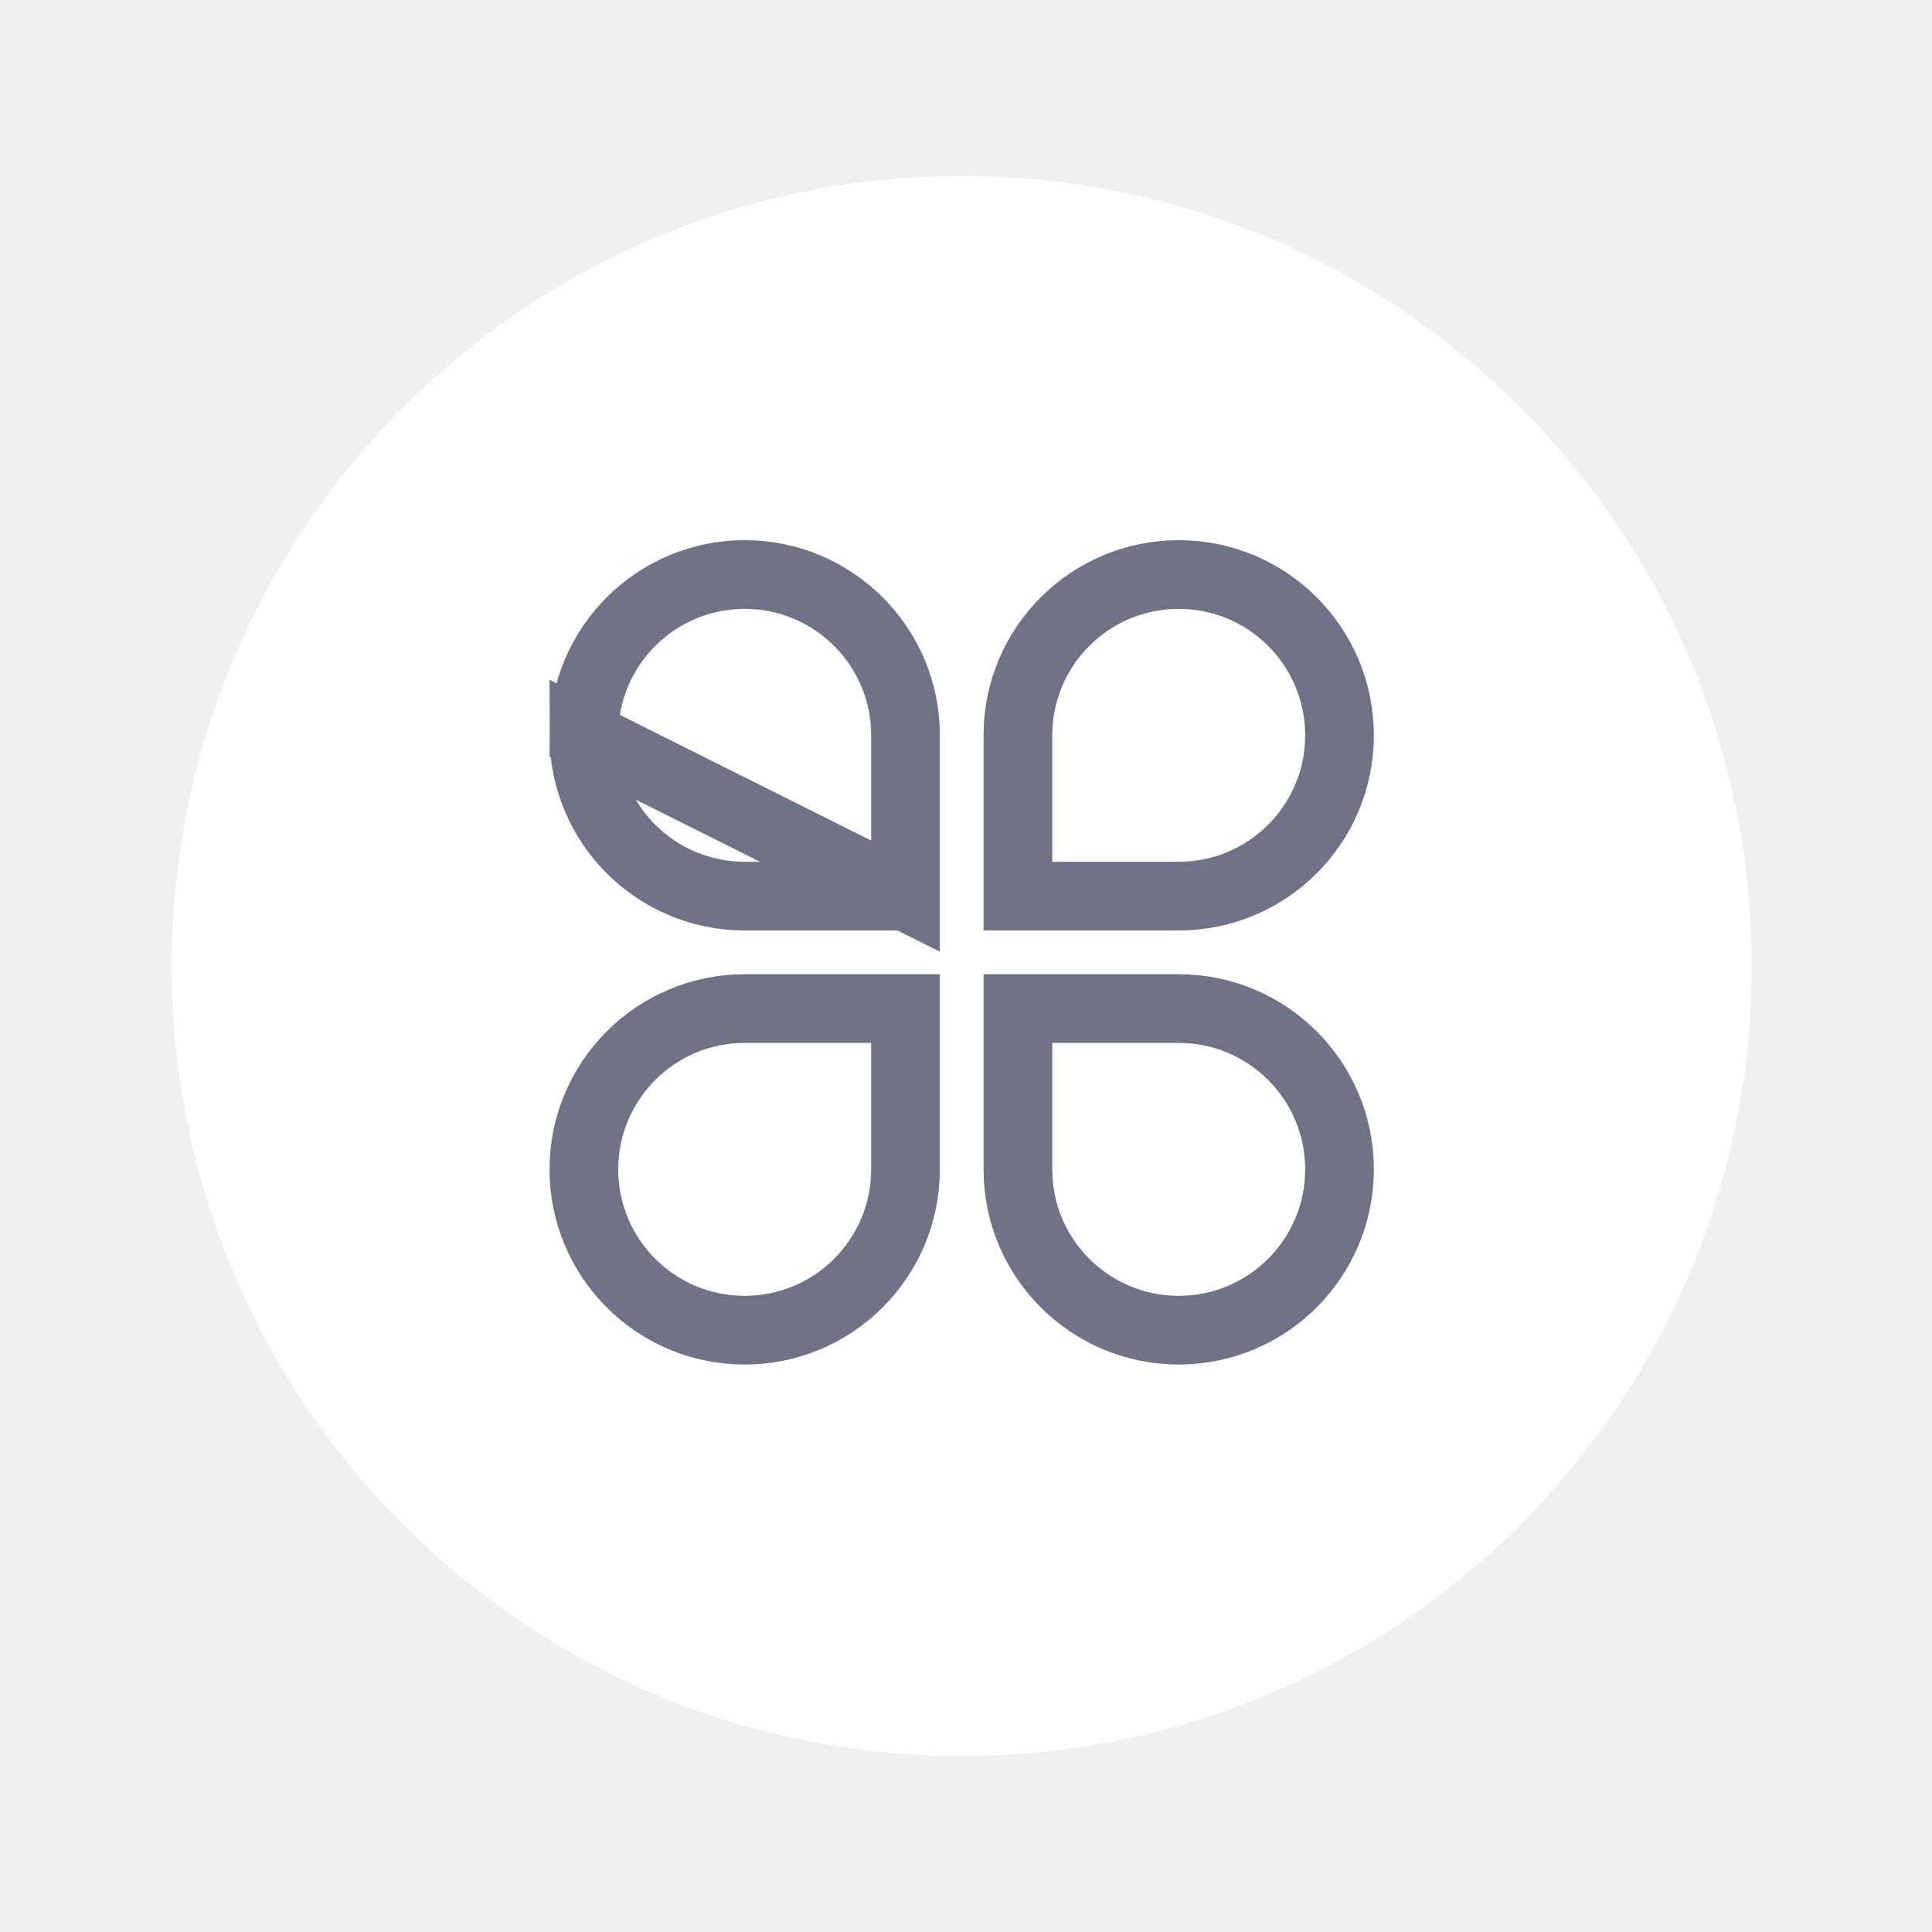
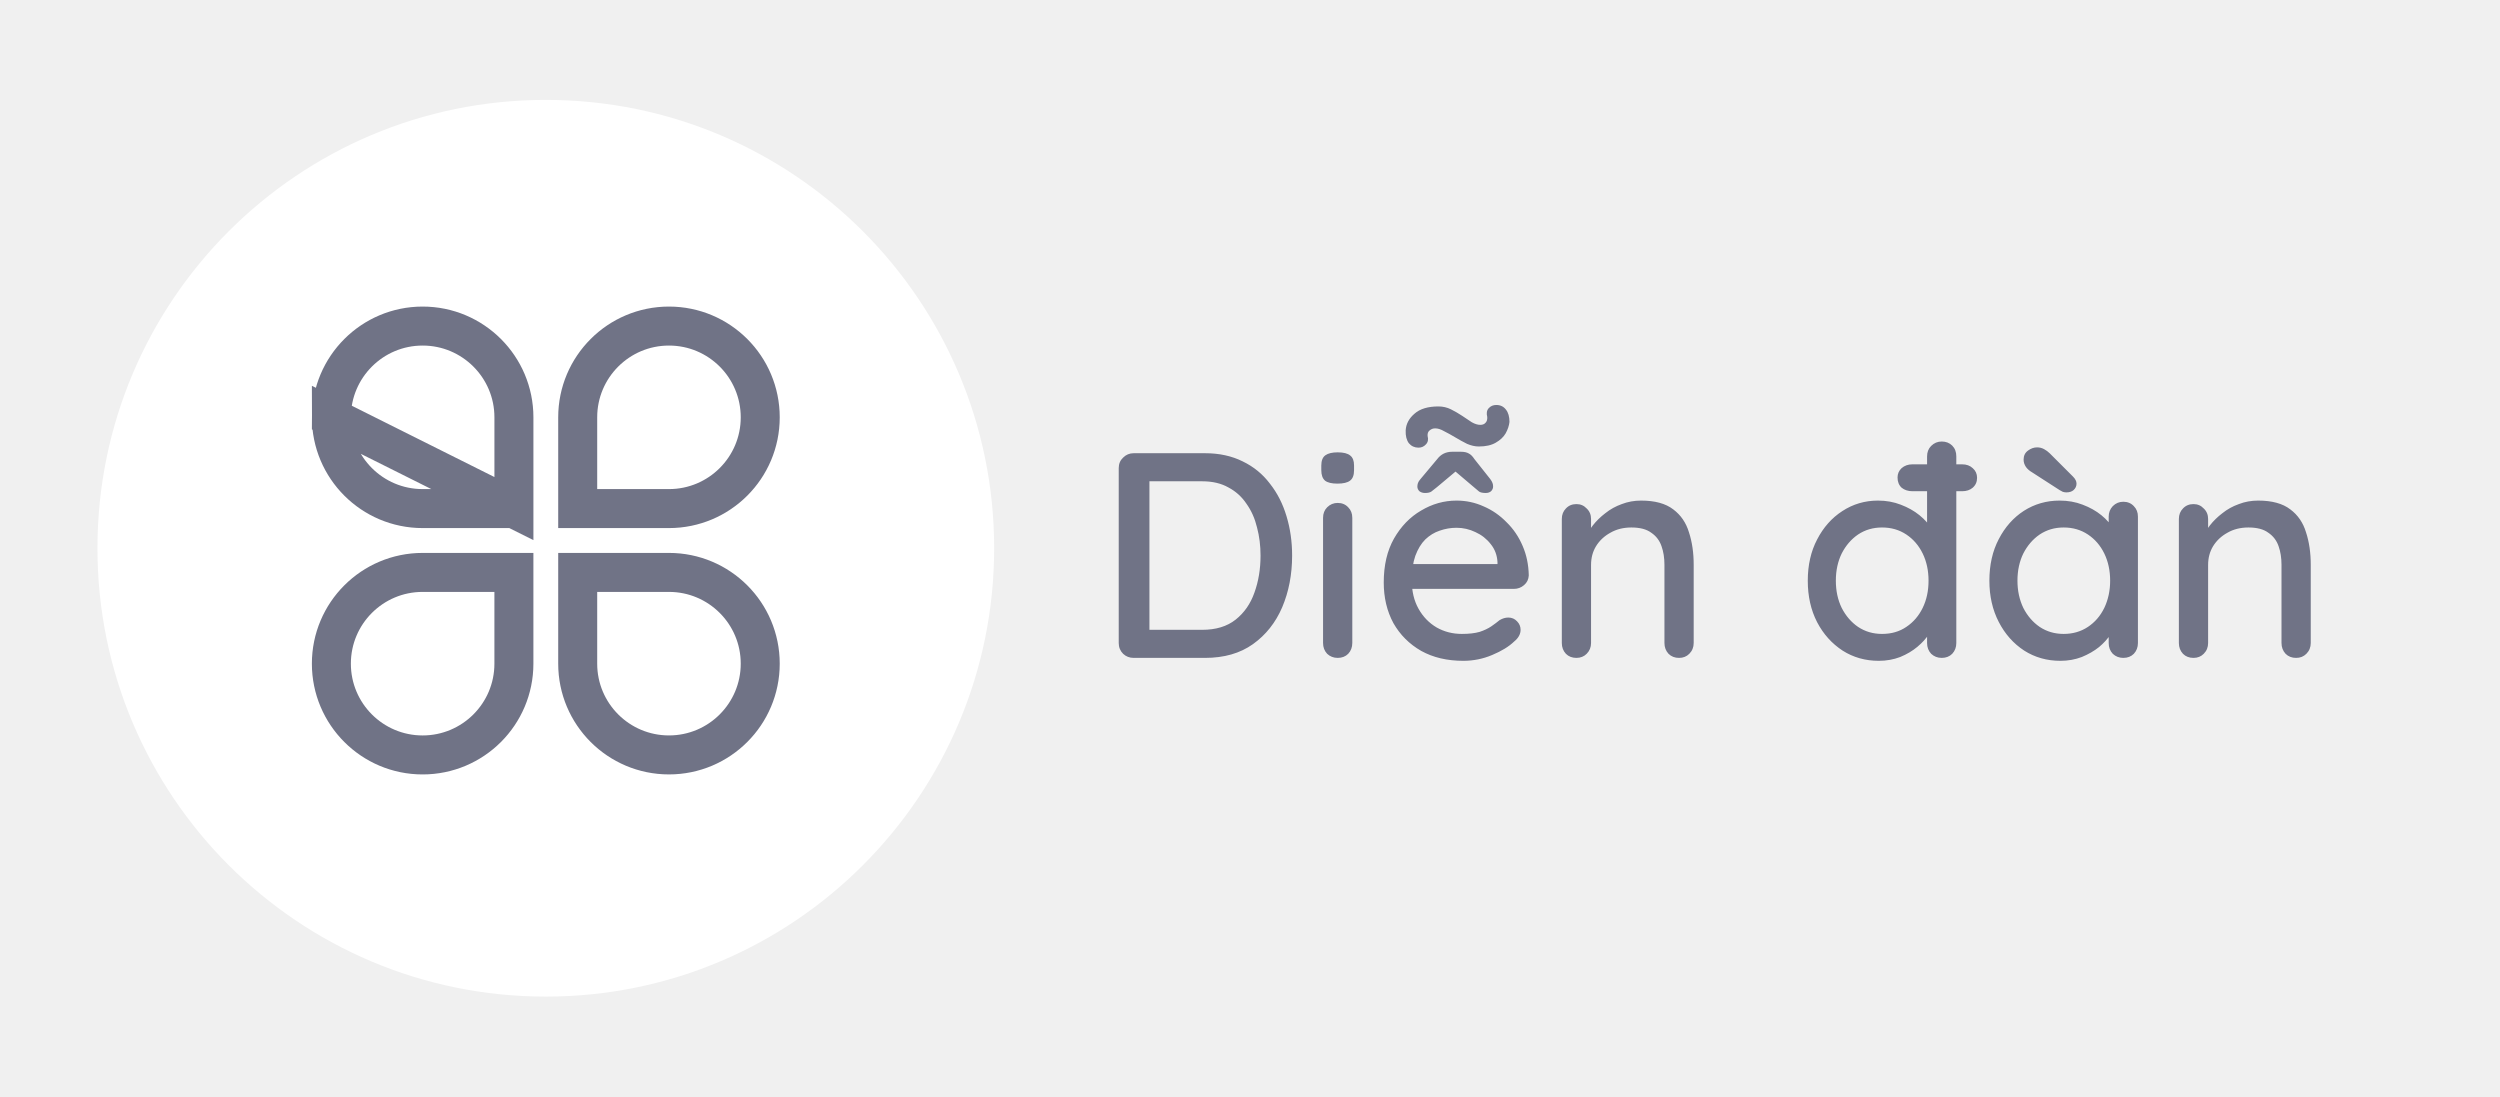
- <svg xmlns="http://www.w3.org/2000/svg" width="75" height="75" viewBox="0 0 75 75" fill="none">
+ <svg xmlns="http://www.w3.org/2000/svg" width="171" height="75" viewBox="0 0 171 75" fill="none">
  <circle cx="37.333" cy="37.5" r="30.667" fill="white" />
-   <g clip-path="url(#clip0_2384_303)">
-     <path d="M39.515 34.787H45.758C49.206 34.787 52 31.993 52 28.546C52 25.097 49.206 22.303 45.758 22.303C42.31 22.303 39.515 25.097 39.515 28.546V34.787Z" stroke="#707386" stroke-width="2.667" />
-     <path d="M35.152 34.787H28.908C25.461 34.787 22.666 31.993 22.666 28.545L35.152 34.787ZM35.152 34.787V28.546C35.152 25.097 32.357 22.303 28.909 22.303C25.462 22.303 22.667 25.097 22.666 28.544L35.152 34.787Z" stroke="#707386" stroke-width="2.667" />
-     <path d="M45.758 39.153H39.515V45.394C39.515 48.842 42.31 51.637 45.758 51.637C49.206 51.637 52 48.842 52 45.394C52 41.947 49.206 39.153 45.758 39.153Z" stroke="#707386" stroke-width="2.667" />
-     <path d="M35.151 39.153H28.908C25.461 39.153 22.666 41.947 22.666 45.395C22.666 48.843 25.46 51.638 28.908 51.638C32.356 51.638 35.151 48.844 35.151 45.395V39.153Z" stroke="#707386" stroke-width="2.667" />
+   <g clip-path="url(#clip0_1691_19572)">
+     <path d="M39.515 34.787H45.758C49.206 34.787 52 31.993 52 28.546C52 25.097 49.206 22.303 45.758 22.303C42.31 22.303 39.515 25.098 39.515 28.546V34.787Z" stroke="#707386" stroke-width="2.667" />
+     <path d="M35.152 34.787H28.908C25.461 34.787 22.666 31.993 22.666 28.545L35.152 34.787ZM35.152 34.787V28.546C35.152 25.098 32.356 22.303 28.909 22.303C25.462 22.303 22.667 25.098 22.666 28.545L35.152 34.787Z" stroke="#707386" stroke-width="2.667" />
+     <path d="M45.758 39.153H39.515V45.394C39.515 48.843 42.31 51.637 45.758 51.637C49.206 51.637 52 48.842 52 45.394C52 41.947 49.206 39.153 45.758 39.153Z" stroke="#707386" stroke-width="2.667" />
+     <path d="M35.151 39.153H28.908C25.461 39.153 22.666 41.947 22.666 45.395C22.666 48.843 25.46 51.638 28.908 51.638C32.355 51.638 35.151 48.844 35.151 45.395V39.153Z" stroke="#707386" stroke-width="2.667" />
  </g>
+   <path d="M82.421 31C83.394 31 84.254 31.187 85.001 31.56C85.748 31.92 86.368 32.427 86.861 33.08C87.368 33.72 87.748 34.467 88.001 35.32C88.254 36.16 88.381 37.053 88.381 38C88.381 39.293 88.154 40.473 87.701 41.54C87.248 42.593 86.581 43.433 85.701 44.06C84.821 44.687 83.728 45 82.421 45H77.541C77.261 45 77.021 44.907 76.821 44.72C76.621 44.52 76.521 44.273 76.521 43.98V32.02C76.521 31.727 76.621 31.487 76.821 31.3C77.021 31.1 77.261 31 77.541 31H82.421ZM82.221 43.08C83.168 43.08 83.934 42.847 84.521 42.38C85.108 41.913 85.534 41.3 85.801 40.54C86.081 39.767 86.221 38.92 86.221 38C86.221 37.32 86.141 36.68 85.981 36.08C85.834 35.467 85.594 34.927 85.261 34.46C84.941 33.98 84.528 33.607 84.021 33.34C83.528 33.06 82.928 32.92 82.221 32.92H78.441L78.621 32.74V43.28L78.501 43.08H82.221ZM92.497 43.98C92.497 44.273 92.404 44.52 92.217 44.72C92.031 44.907 91.791 45 91.497 45C91.217 45 90.977 44.907 90.777 44.72C90.591 44.52 90.497 44.273 90.497 43.98V35.42C90.497 35.127 90.591 34.887 90.777 34.7C90.977 34.5 91.217 34.4 91.497 34.4C91.791 34.4 92.031 34.5 92.217 34.7C92.404 34.887 92.497 35.127 92.497 35.42V43.98ZM91.477 33.08C91.091 33.08 90.811 33.013 90.637 32.88C90.464 32.733 90.377 32.493 90.377 32.16V31.84C90.377 31.507 90.471 31.273 90.657 31.14C90.844 31.007 91.124 30.94 91.497 30.94C91.897 30.94 92.184 31.013 92.357 31.16C92.531 31.293 92.617 31.52 92.617 31.84V32.16C92.617 32.507 92.524 32.747 92.337 32.88C92.164 33.013 91.877 33.08 91.477 33.08ZM100.088 45.2C98.981 45.2 98.021 44.973 97.208 44.52C96.394 44.053 95.761 43.42 95.308 42.62C94.868 41.807 94.648 40.88 94.648 39.84C94.648 38.667 94.881 37.667 95.348 36.84C95.828 36 96.448 35.36 97.208 34.92C97.968 34.467 98.774 34.24 99.628 34.24C100.281 34.24 100.901 34.373 101.488 34.64C102.074 34.893 102.594 35.253 103.048 35.72C103.514 36.173 103.881 36.713 104.148 37.34C104.414 37.953 104.554 38.627 104.568 39.36C104.554 39.627 104.448 39.847 104.248 40.02C104.048 40.193 103.814 40.28 103.548 40.28H95.768L95.288 38.58H102.808L102.428 38.94V38.44C102.401 37.973 102.248 37.567 101.968 37.22C101.688 36.86 101.341 36.587 100.928 36.4C100.514 36.2 100.081 36.1 99.628 36.1C99.228 36.1 98.841 36.167 98.468 36.3C98.108 36.42 97.781 36.62 97.488 36.9C97.208 37.18 96.981 37.553 96.808 38.02C96.648 38.473 96.568 39.04 96.568 39.72C96.568 40.453 96.721 41.093 97.028 41.64C97.334 42.187 97.748 42.613 98.268 42.92C98.788 43.213 99.361 43.36 99.988 43.36C100.481 43.36 100.888 43.313 101.208 43.22C101.528 43.113 101.794 42.987 102.008 42.84C102.221 42.693 102.408 42.553 102.568 42.42C102.768 42.3 102.968 42.24 103.168 42.24C103.408 42.24 103.608 42.327 103.768 42.5C103.928 42.66 104.008 42.853 104.008 43.08C104.008 43.373 103.861 43.64 103.568 43.88C103.208 44.227 102.708 44.533 102.068 44.8C101.441 45.067 100.781 45.2 100.088 45.2ZM99.888 31.98L98.288 33.32C98.141 33.44 98.014 33.54 97.908 33.62C97.814 33.687 97.668 33.72 97.468 33.72C97.321 33.72 97.194 33.68 97.088 33.6C96.994 33.507 96.948 33.4 96.948 33.28C96.948 33.2 96.961 33.12 96.988 33.04C97.014 32.96 97.074 32.867 97.168 32.76L98.308 31.4C98.561 31.067 98.901 30.9 99.328 30.9H99.928C100.154 30.9 100.334 30.94 100.468 31.02C100.601 31.087 100.728 31.213 100.848 31.4L101.928 32.76C102.008 32.867 102.061 32.96 102.088 33.04C102.114 33.107 102.128 33.187 102.128 33.28C102.128 33.4 102.081 33.507 101.988 33.6C101.894 33.68 101.774 33.72 101.628 33.72C101.414 33.72 101.261 33.687 101.168 33.62C101.074 33.54 100.948 33.433 100.788 33.3L99.068 31.84L99.888 31.98ZM97.028 30.62C96.761 30.62 96.541 30.52 96.368 30.32C96.208 30.107 96.134 29.813 96.148 29.44C96.174 29 96.374 28.62 96.748 28.3C97.121 27.967 97.668 27.8 98.388 27.8C98.694 27.8 98.981 27.867 99.248 28C99.514 28.133 99.768 28.28 100.008 28.44C100.248 28.6 100.468 28.747 100.668 28.88C100.881 29 101.074 29.06 101.248 29.06C101.408 29.06 101.528 29.013 101.608 28.92C101.701 28.827 101.741 28.693 101.728 28.52C101.661 28.267 101.694 28.067 101.828 27.92C101.961 27.773 102.134 27.7 102.348 27.7C102.628 27.7 102.848 27.807 103.008 28.02C103.168 28.22 103.248 28.5 103.248 28.86C103.221 29.113 103.134 29.373 102.988 29.64C102.841 29.893 102.614 30.107 102.308 30.28C102.014 30.453 101.628 30.54 101.148 30.54C100.894 30.54 100.628 30.48 100.348 30.36C100.081 30.227 99.814 30.08 99.548 29.92C99.281 29.76 99.028 29.62 98.788 29.5C98.561 29.367 98.354 29.3 98.168 29.3C98.021 29.3 97.894 29.347 97.788 29.44C97.681 29.52 97.634 29.647 97.648 29.82C97.714 30.06 97.674 30.253 97.528 30.4C97.394 30.547 97.228 30.62 97.028 30.62ZM112.248 34.24C113.195 34.24 113.928 34.44 114.448 34.84C114.968 35.227 115.328 35.753 115.528 36.42C115.742 37.073 115.848 37.807 115.848 38.62V43.98C115.848 44.273 115.748 44.52 115.548 44.72C115.362 44.907 115.128 45 114.848 45C114.555 45 114.315 44.907 114.128 44.72C113.942 44.52 113.848 44.273 113.848 43.98V38.64C113.848 38.16 113.782 37.733 113.648 37.36C113.515 36.973 113.282 36.667 112.948 36.44C112.628 36.2 112.175 36.08 111.588 36.08C111.042 36.08 110.562 36.2 110.148 36.44C109.735 36.667 109.408 36.973 109.168 37.36C108.942 37.733 108.828 38.16 108.828 38.64V43.98C108.828 44.273 108.728 44.52 108.528 44.72C108.342 44.907 108.108 45 107.828 45C107.535 45 107.295 44.907 107.108 44.72C106.922 44.52 106.828 44.273 106.828 43.98V35.5C106.828 35.207 106.922 34.967 107.108 34.78C107.295 34.58 107.535 34.48 107.828 34.48C108.108 34.48 108.342 34.58 108.528 34.78C108.728 34.967 108.828 35.207 108.828 35.5V36.62L108.468 36.82C108.562 36.527 108.722 36.233 108.948 35.94C109.188 35.633 109.475 35.353 109.808 35.1C110.142 34.833 110.515 34.627 110.928 34.48C111.342 34.32 111.782 34.24 112.248 34.24ZM132.812 30.2C133.105 30.2 133.345 30.293 133.532 30.48C133.718 30.667 133.812 30.913 133.812 31.22V43.98C133.812 44.273 133.718 44.52 133.532 44.72C133.345 44.907 133.105 45 132.812 45C132.532 45 132.292 44.907 132.092 44.72C131.905 44.52 131.812 44.273 131.812 43.98V42.54L132.232 42.56C132.232 42.8 132.132 43.073 131.932 43.38C131.745 43.673 131.485 43.96 131.152 44.24C130.818 44.52 130.425 44.753 129.972 44.94C129.518 45.113 129.032 45.2 128.512 45.2C127.592 45.2 126.765 44.967 126.032 44.5C125.298 44.02 124.718 43.373 124.292 42.56C123.865 41.733 123.652 40.787 123.652 39.72C123.652 38.653 123.865 37.713 124.292 36.9C124.718 36.073 125.292 35.427 126.012 34.96C126.745 34.48 127.558 34.24 128.452 34.24C129.012 34.24 129.532 34.333 130.012 34.52C130.505 34.707 130.932 34.947 131.292 35.24C131.652 35.533 131.932 35.847 132.132 36.18C132.332 36.5 132.432 36.807 132.432 37.1L131.812 37.16V31.22C131.812 30.927 131.905 30.687 132.092 30.5C132.292 30.3 132.532 30.2 132.812 30.2ZM128.732 43.36C129.372 43.36 129.925 43.2 130.392 42.88C130.872 42.56 131.245 42.127 131.512 41.58C131.778 41.033 131.912 40.413 131.912 39.72C131.912 39.027 131.778 38.407 131.512 37.86C131.245 37.313 130.872 36.88 130.392 36.56C129.912 36.24 129.358 36.08 128.732 36.08C128.118 36.08 127.572 36.24 127.092 36.56C126.625 36.88 126.252 37.313 125.972 37.86C125.705 38.407 125.572 39.027 125.572 39.72C125.572 40.413 125.705 41.033 125.972 41.58C126.252 42.127 126.625 42.56 127.092 42.88C127.572 43.2 128.118 43.36 128.732 43.36ZM130.812 33.6C130.518 33.6 130.272 33.52 130.072 33.36C129.885 33.187 129.792 32.953 129.792 32.66C129.792 32.407 129.885 32.193 130.072 32.02C130.272 31.847 130.518 31.76 130.812 31.76H134.212C134.505 31.76 134.745 31.847 134.932 32.02C135.132 32.193 135.232 32.413 135.232 32.68C135.232 32.96 135.132 33.187 134.932 33.36C134.745 33.52 134.505 33.6 134.212 33.6H130.812ZM145.234 34.32C145.527 34.32 145.767 34.42 145.954 34.62C146.14 34.807 146.234 35.047 146.234 35.34V43.98C146.234 44.273 146.14 44.52 145.954 44.72C145.767 44.907 145.527 45 145.234 45C144.954 45 144.714 44.907 144.514 44.72C144.327 44.52 144.234 44.273 144.234 43.98V42.54L144.654 42.6C144.654 42.84 144.554 43.107 144.354 43.4C144.167 43.693 143.907 43.98 143.574 44.26C143.24 44.527 142.847 44.753 142.394 44.94C141.94 45.113 141.454 45.2 140.934 45.2C140.014 45.2 139.187 44.967 138.454 44.5C137.72 44.02 137.14 43.367 136.714 42.54C136.287 41.713 136.074 40.773 136.074 39.72C136.074 38.64 136.287 37.693 136.714 36.88C137.14 36.053 137.714 35.407 138.434 34.94C139.167 34.473 139.98 34.24 140.874 34.24C141.447 34.24 141.974 34.333 142.454 34.52C142.947 34.707 143.374 34.947 143.734 35.24C144.094 35.533 144.367 35.847 144.554 36.18C144.754 36.5 144.854 36.807 144.854 37.1L144.234 37.16V35.34C144.234 35.06 144.327 34.82 144.514 34.62C144.714 34.42 144.954 34.32 145.234 34.32ZM141.154 43.36C141.78 43.36 142.334 43.2 142.814 42.88C143.294 42.56 143.667 42.127 143.934 41.58C144.2 41.02 144.334 40.4 144.334 39.72C144.334 39.027 144.2 38.407 143.934 37.86C143.667 37.313 143.294 36.88 142.814 36.56C142.334 36.24 141.78 36.08 141.154 36.08C140.54 36.08 139.994 36.24 139.514 36.56C139.047 36.88 138.674 37.313 138.394 37.86C138.127 38.407 137.994 39.027 137.994 39.72C137.994 40.4 138.127 41.02 138.394 41.58C138.674 42.127 139.047 42.56 139.514 42.88C139.994 43.2 140.54 43.36 141.154 43.36ZM141.334 33.68C141.267 33.68 141.187 33.667 141.094 33.64C141.014 33.6 140.94 33.56 140.874 33.52L139.014 32.32C138.827 32.213 138.68 32.087 138.574 31.94C138.467 31.78 138.414 31.613 138.414 31.44C138.414 31.173 138.514 30.967 138.714 30.82C138.914 30.673 139.12 30.6 139.334 30.6C139.507 30.6 139.667 30.64 139.814 30.72C139.96 30.8 140.087 30.893 140.194 31L141.794 32.6C141.954 32.76 142.034 32.92 142.034 33.08C142.034 33.253 141.967 33.4 141.834 33.52C141.714 33.627 141.547 33.68 141.334 33.68ZM154.455 34.24C155.402 34.24 156.135 34.44 156.655 34.84C157.175 35.227 157.535 35.753 157.735 36.42C157.949 37.073 158.055 37.807 158.055 38.62V43.98C158.055 44.273 157.955 44.52 157.755 44.72C157.569 44.907 157.335 45 157.055 45C156.762 45 156.522 44.907 156.335 44.72C156.149 44.52 156.055 44.273 156.055 43.98V38.64C156.055 38.16 155.989 37.733 155.855 37.36C155.722 36.973 155.489 36.667 155.155 36.44C154.835 36.2 154.382 36.08 153.795 36.08C153.249 36.08 152.769 36.2 152.355 36.44C151.942 36.667 151.615 36.973 151.375 37.36C151.149 37.733 151.035 38.16 151.035 38.64V43.98C151.035 44.273 150.935 44.52 150.735 44.72C150.549 44.907 150.315 45 150.035 45C149.742 45 149.502 44.907 149.315 44.72C149.129 44.52 149.035 44.273 149.035 43.98V35.5C149.035 35.207 149.129 34.967 149.315 34.78C149.502 34.58 149.742 34.48 150.035 34.48C150.315 34.48 150.549 34.58 150.735 34.78C150.935 34.967 151.035 35.207 151.035 35.5V36.62L150.675 36.82C150.769 36.527 150.929 36.233 151.155 35.94C151.395 35.633 151.682 35.353 152.015 35.1C152.349 34.833 152.722 34.627 153.135 34.48C153.549 34.32 153.989 34.24 154.455 34.24Z" fill="#707386" />
  <defs>
-     <clipPath id="clip0_2384_303">
-       <rect width="32" height="32" fill="white" transform="matrix(-1 0 0 1 53.3335 20.9698)" />
+     <clipPath id="clip0_1691_19572">
+       <rect width="32" height="32" fill="white" transform="matrix(-1 0 0 1 53.3335 20.97)" />
    </clipPath>
  </defs>
</svg>
